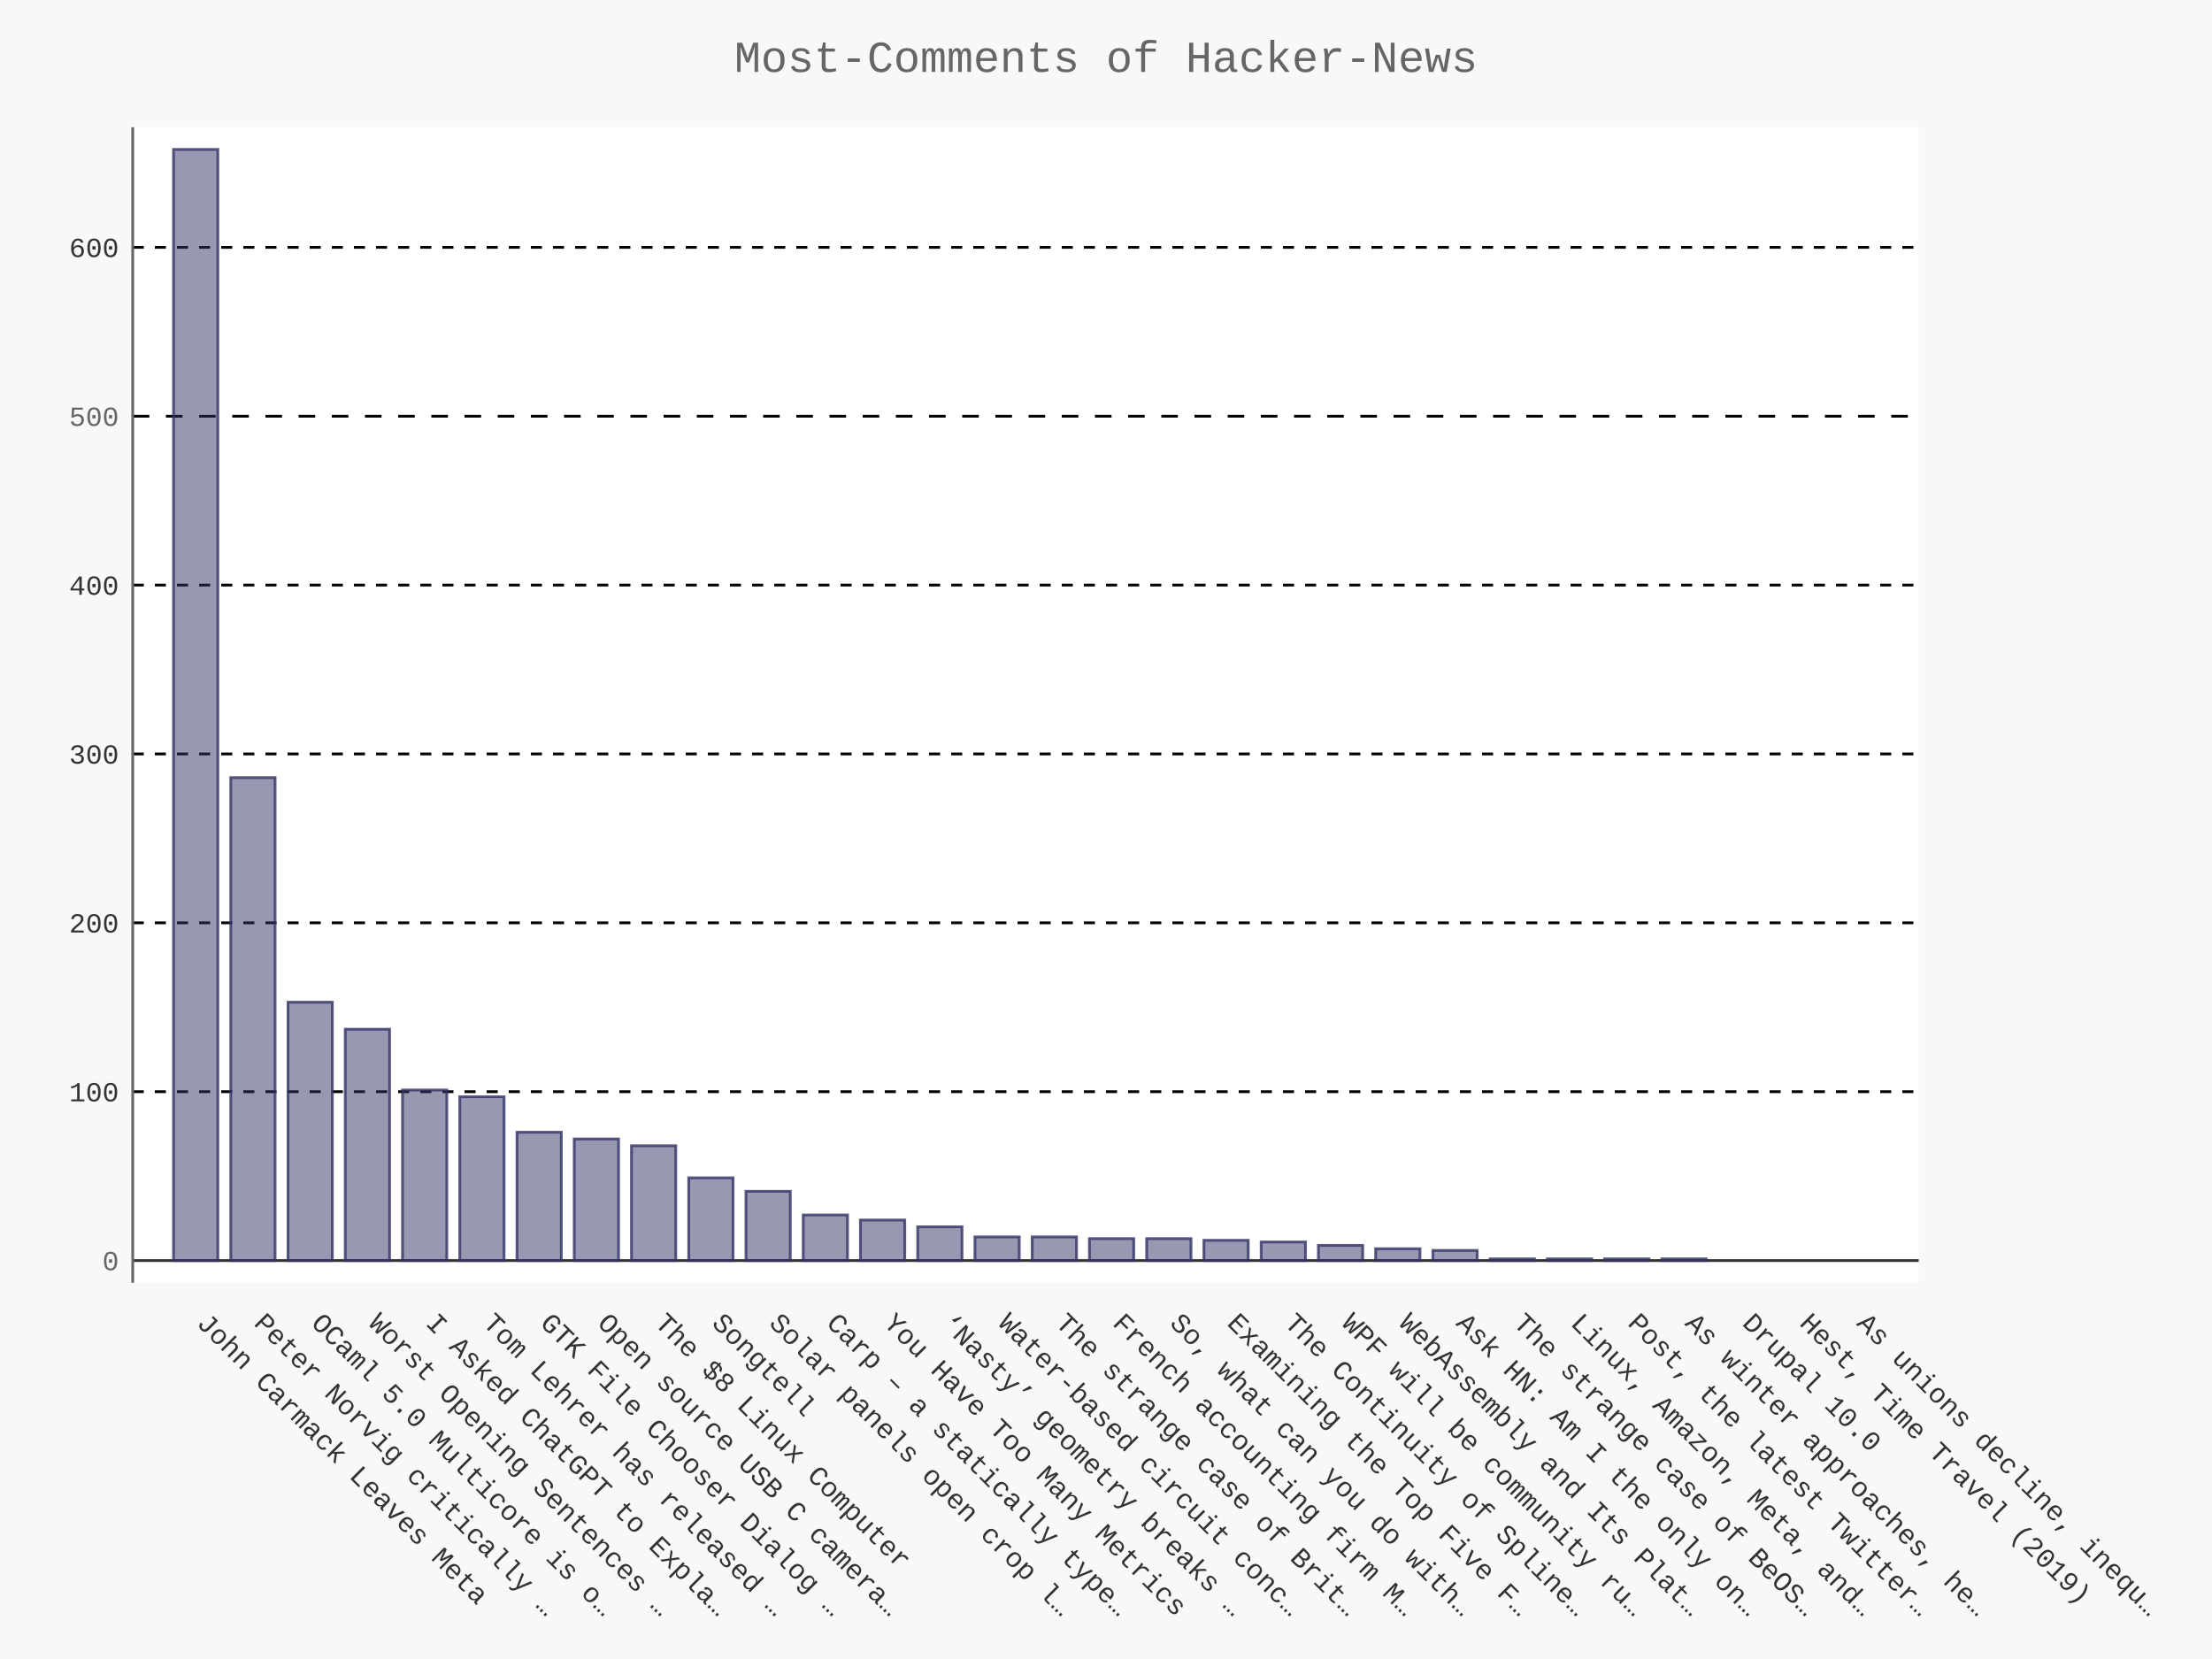
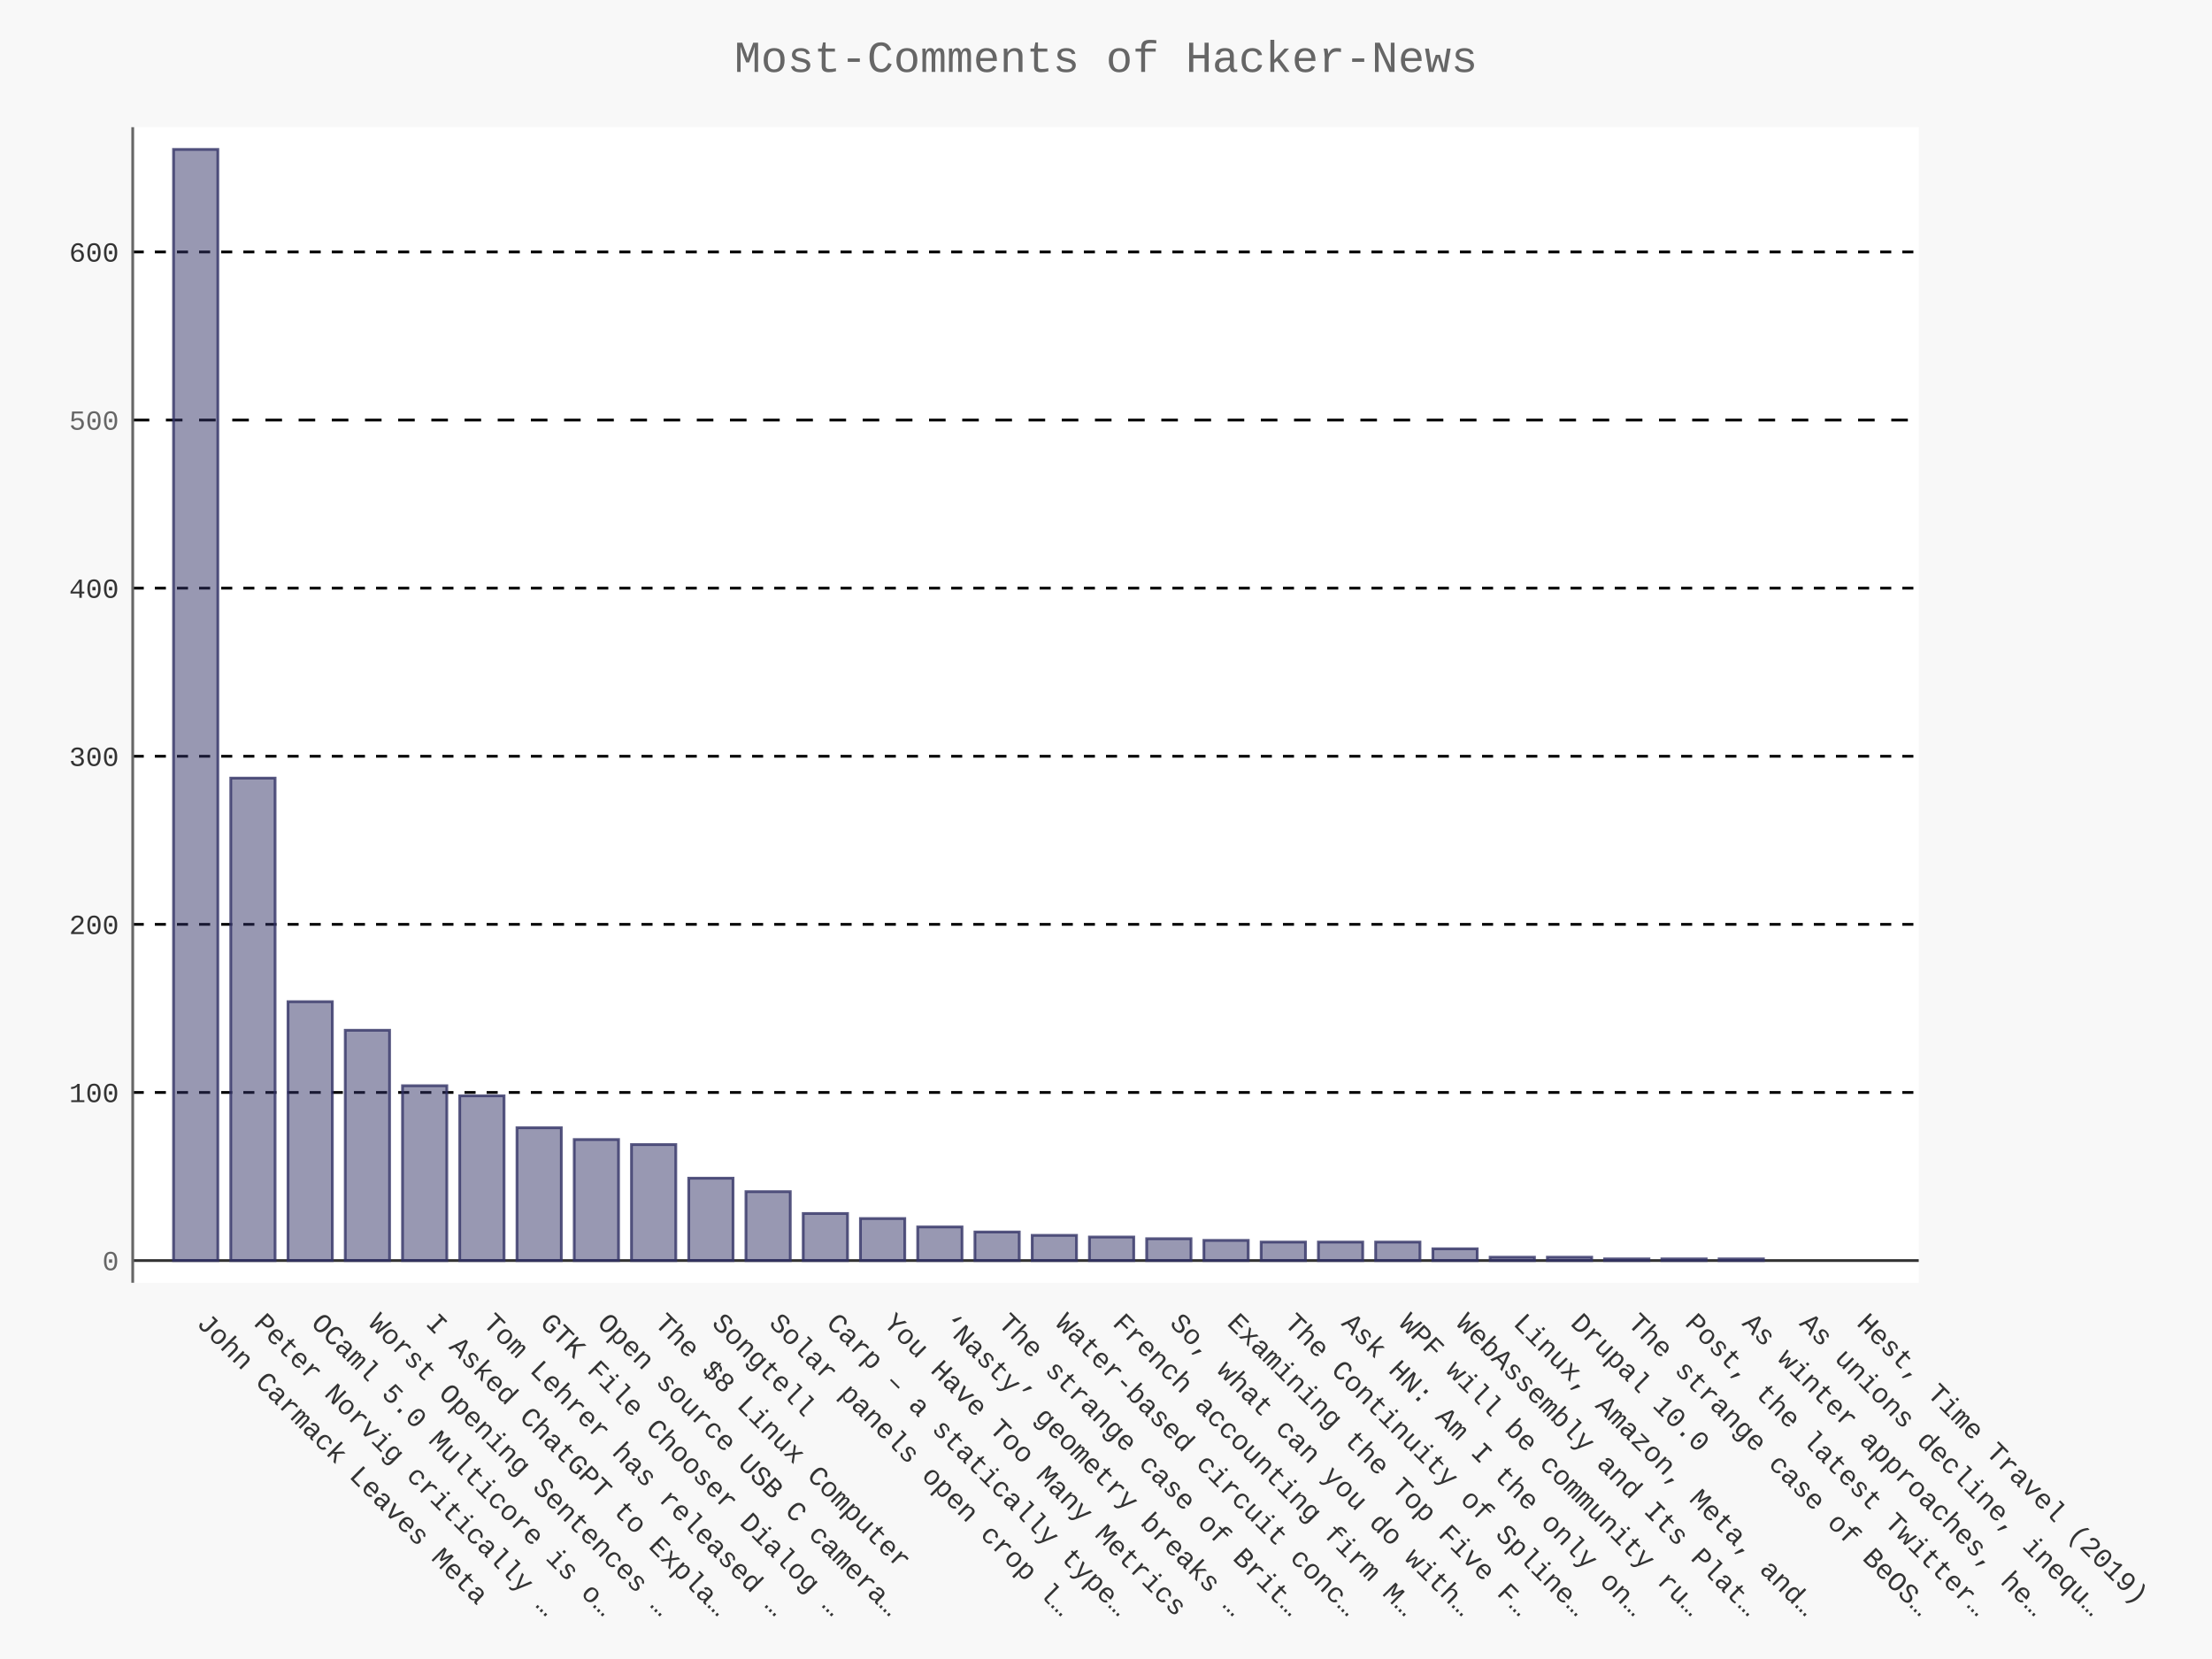
- <svg xmlns="http://www.w3.org/2000/svg" id="chart-66018c6c-d8f6-4c35-a38c-6c44bb5eac4c" class="pygal-chart" viewBox="0 0 800 600">
+ <svg xmlns="http://www.w3.org/2000/svg" xmlns:xlink="http://www.w3.org/1999/xlink" id="chart-4381fbca-d4a1-4987-b96b-ca50eb7b373d" class="pygal-chart" viewBox="0 0 800 600">
  <defs>
-     <style type="text/css">#chart-66018c6c-d8f6-4c35-a38c-6c44bb5eac4c{-webkit-user-select:none;-webkit-font-smoothing:antialiased;font-family:Consolas,"Liberation Mono",Menlo,Courier,monospace}#chart-66018c6c-d8f6-4c35-a38c-6c44bb5eac4c .title{font-family:Consolas,"Liberation Mono",Menlo,Courier,monospace;font-size:16px}#chart-66018c6c-d8f6-4c35-a38c-6c44bb5eac4c .legends .legend text{font-family:Consolas,"Liberation Mono",Menlo,Courier,monospace;font-size:14px}#chart-66018c6c-d8f6-4c35-a38c-6c44bb5eac4c .axis text{font-family:Consolas,"Liberation Mono",Menlo,Courier,monospace;font-size:10px}#chart-66018c6c-d8f6-4c35-a38c-6c44bb5eac4c .axis text.major{font-family:Consolas,"Liberation Mono",Menlo,Courier,monospace;font-size:10px}#chart-66018c6c-d8f6-4c35-a38c-6c44bb5eac4c .text-overlay text.value{font-family:Consolas,"Liberation Mono",Menlo,Courier,monospace;font-size:16px}#chart-66018c6c-d8f6-4c35-a38c-6c44bb5eac4c .text-overlay text.label{font-family:Consolas,"Liberation Mono",Menlo,Courier,monospace;font-size:10px}#chart-66018c6c-d8f6-4c35-a38c-6c44bb5eac4c .tooltip{font-family:Consolas,"Liberation Mono",Menlo,Courier,monospace;font-size:14px}#chart-66018c6c-d8f6-4c35-a38c-6c44bb5eac4c text.no_data{font-family:Consolas,"Liberation Mono",Menlo,Courier,monospace;font-size:64px}
- #chart-66018c6c-d8f6-4c35-a38c-6c44bb5eac4c{background-color:#f8f8f8}#chart-66018c6c-d8f6-4c35-a38c-6c44bb5eac4c path,#chart-66018c6c-d8f6-4c35-a38c-6c44bb5eac4c line,#chart-66018c6c-d8f6-4c35-a38c-6c44bb5eac4c rect,#chart-66018c6c-d8f6-4c35-a38c-6c44bb5eac4c circle{-webkit-transition:250ms ease-in;-moz-transition:250ms ease-in;transition:250ms ease-in}#chart-66018c6c-d8f6-4c35-a38c-6c44bb5eac4c .graph &gt; .background{fill:#f8f8f8}#chart-66018c6c-d8f6-4c35-a38c-6c44bb5eac4c .plot &gt; .background{fill:#ffffff}#chart-66018c6c-d8f6-4c35-a38c-6c44bb5eac4c .graph{fill:#333}#chart-66018c6c-d8f6-4c35-a38c-6c44bb5eac4c text.no_data{fill:#666}#chart-66018c6c-d8f6-4c35-a38c-6c44bb5eac4c .title{fill:#666}#chart-66018c6c-d8f6-4c35-a38c-6c44bb5eac4c .legends .legend text{fill:#333}#chart-66018c6c-d8f6-4c35-a38c-6c44bb5eac4c .legends .legend:hover text{fill:#666}#chart-66018c6c-d8f6-4c35-a38c-6c44bb5eac4c .axis .line{stroke:#666}#chart-66018c6c-d8f6-4c35-a38c-6c44bb5eac4c .axis .guide.line{stroke:rgba(0,0,0,0.5)}#chart-66018c6c-d8f6-4c35-a38c-6c44bb5eac4c .axis .major.line{stroke:#333}#chart-66018c6c-d8f6-4c35-a38c-6c44bb5eac4c .axis text.major{fill:#666}#chart-66018c6c-d8f6-4c35-a38c-6c44bb5eac4c .axis.y .guides:hover .guide.line,#chart-66018c6c-d8f6-4c35-a38c-6c44bb5eac4c .line-graph .axis.x .guides:hover .guide.line,#chart-66018c6c-d8f6-4c35-a38c-6c44bb5eac4c .stackedline-graph .axis.x .guides:hover .guide.line,#chart-66018c6c-d8f6-4c35-a38c-6c44bb5eac4c .xy-graph .axis.x .guides:hover .guide.line{stroke:#666}#chart-66018c6c-d8f6-4c35-a38c-6c44bb5eac4c .axis .guides:hover text{fill:#666}#chart-66018c6c-d8f6-4c35-a38c-6c44bb5eac4c .reactive{fill-opacity:.5;stroke-opacity:.8;stroke-width:1}#chart-66018c6c-d8f6-4c35-a38c-6c44bb5eac4c .ci{stroke:#333}#chart-66018c6c-d8f6-4c35-a38c-6c44bb5eac4c .reactive.active,#chart-66018c6c-d8f6-4c35-a38c-6c44bb5eac4c .active .reactive{fill-opacity:.9;stroke-opacity:.9;stroke-width:4}#chart-66018c6c-d8f6-4c35-a38c-6c44bb5eac4c .ci .reactive.active{stroke-width:1.5}#chart-66018c6c-d8f6-4c35-a38c-6c44bb5eac4c .series text{fill:#666}#chart-66018c6c-d8f6-4c35-a38c-6c44bb5eac4c .tooltip rect{fill:#ffffff;stroke:#666;-webkit-transition:opacity 250ms ease-in;-moz-transition:opacity 250ms ease-in;transition:opacity 250ms ease-in}#chart-66018c6c-d8f6-4c35-a38c-6c44bb5eac4c .tooltip .label{fill:#333}#chart-66018c6c-d8f6-4c35-a38c-6c44bb5eac4c .tooltip .label{fill:#333}#chart-66018c6c-d8f6-4c35-a38c-6c44bb5eac4c .tooltip .legend{font-size:.8em;fill:rgba(0,0,0,0.5)}#chart-66018c6c-d8f6-4c35-a38c-6c44bb5eac4c .tooltip .x_label{font-size:.6em;fill:#666}#chart-66018c6c-d8f6-4c35-a38c-6c44bb5eac4c .tooltip .xlink{font-size:.5em;text-decoration:underline}#chart-66018c6c-d8f6-4c35-a38c-6c44bb5eac4c .tooltip .value{font-size:1.5em}#chart-66018c6c-d8f6-4c35-a38c-6c44bb5eac4c .bound{font-size:.5em}#chart-66018c6c-d8f6-4c35-a38c-6c44bb5eac4c .max-value{font-size:.75em;fill:rgba(0,0,0,0.5)}#chart-66018c6c-d8f6-4c35-a38c-6c44bb5eac4c .map-element{fill:#ffffff;stroke:rgba(0,0,0,0.5) !important}#chart-66018c6c-d8f6-4c35-a38c-6c44bb5eac4c .map-element .reactive{fill-opacity:inherit;stroke-opacity:inherit}#chart-66018c6c-d8f6-4c35-a38c-6c44bb5eac4c .color-0,#chart-66018c6c-d8f6-4c35-a38c-6c44bb5eac4c .color-0 a:visited{stroke:#333366;fill:#333366}#chart-66018c6c-d8f6-4c35-a38c-6c44bb5eac4c .text-overlay .color-0 text{fill:black}
- #chart-66018c6c-d8f6-4c35-a38c-6c44bb5eac4c text.no_data{text-anchor:middle}#chart-66018c6c-d8f6-4c35-a38c-6c44bb5eac4c .guide.line{fill:none}#chart-66018c6c-d8f6-4c35-a38c-6c44bb5eac4c .centered{text-anchor:middle}#chart-66018c6c-d8f6-4c35-a38c-6c44bb5eac4c .title{text-anchor:middle}#chart-66018c6c-d8f6-4c35-a38c-6c44bb5eac4c .legends .legend text{fill-opacity:1}#chart-66018c6c-d8f6-4c35-a38c-6c44bb5eac4c .axis.x text{text-anchor:middle}#chart-66018c6c-d8f6-4c35-a38c-6c44bb5eac4c .axis.x:not(.web) text[transform]{text-anchor:start}#chart-66018c6c-d8f6-4c35-a38c-6c44bb5eac4c .axis.x:not(.web) text[transform].backwards{text-anchor:end}#chart-66018c6c-d8f6-4c35-a38c-6c44bb5eac4c .axis.y text{text-anchor:end}#chart-66018c6c-d8f6-4c35-a38c-6c44bb5eac4c .axis.y text[transform].backwards{text-anchor:start}#chart-66018c6c-d8f6-4c35-a38c-6c44bb5eac4c .axis.y2 text{text-anchor:start}#chart-66018c6c-d8f6-4c35-a38c-6c44bb5eac4c .axis.y2 text[transform].backwards{text-anchor:end}#chart-66018c6c-d8f6-4c35-a38c-6c44bb5eac4c .axis .guide.line{stroke-dasharray:4,4;stroke:black}#chart-66018c6c-d8f6-4c35-a38c-6c44bb5eac4c .axis .major.guide.line{stroke-dasharray:6,6;stroke:black}#chart-66018c6c-d8f6-4c35-a38c-6c44bb5eac4c .horizontal .axis.y .guide.line,#chart-66018c6c-d8f6-4c35-a38c-6c44bb5eac4c .horizontal .axis.y2 .guide.line,#chart-66018c6c-d8f6-4c35-a38c-6c44bb5eac4c .vertical .axis.x .guide.line{opacity:0}#chart-66018c6c-d8f6-4c35-a38c-6c44bb5eac4c .horizontal .axis.always_show .guide.line,#chart-66018c6c-d8f6-4c35-a38c-6c44bb5eac4c .vertical .axis.always_show .guide.line{opacity:1 !important}#chart-66018c6c-d8f6-4c35-a38c-6c44bb5eac4c .axis.y .guides:hover .guide.line,#chart-66018c6c-d8f6-4c35-a38c-6c44bb5eac4c .axis.y2 .guides:hover .guide.line,#chart-66018c6c-d8f6-4c35-a38c-6c44bb5eac4c .axis.x .guides:hover .guide.line{opacity:1}#chart-66018c6c-d8f6-4c35-a38c-6c44bb5eac4c .axis .guides:hover text{opacity:1}#chart-66018c6c-d8f6-4c35-a38c-6c44bb5eac4c .nofill{fill:none}#chart-66018c6c-d8f6-4c35-a38c-6c44bb5eac4c .subtle-fill{fill-opacity:.2}#chart-66018c6c-d8f6-4c35-a38c-6c44bb5eac4c .dot{stroke-width:1px;fill-opacity:1;stroke-opacity:1}#chart-66018c6c-d8f6-4c35-a38c-6c44bb5eac4c .dot.active{stroke-width:5px}#chart-66018c6c-d8f6-4c35-a38c-6c44bb5eac4c .dot.negative{fill:transparent}#chart-66018c6c-d8f6-4c35-a38c-6c44bb5eac4c text,#chart-66018c6c-d8f6-4c35-a38c-6c44bb5eac4c tspan{stroke:none !important}#chart-66018c6c-d8f6-4c35-a38c-6c44bb5eac4c .series text.active{opacity:1}#chart-66018c6c-d8f6-4c35-a38c-6c44bb5eac4c .tooltip rect{fill-opacity:.95;stroke-width:.5}#chart-66018c6c-d8f6-4c35-a38c-6c44bb5eac4c .tooltip text{fill-opacity:1}#chart-66018c6c-d8f6-4c35-a38c-6c44bb5eac4c .showable{visibility:hidden}#chart-66018c6c-d8f6-4c35-a38c-6c44bb5eac4c .showable.shown{visibility:visible}#chart-66018c6c-d8f6-4c35-a38c-6c44bb5eac4c .gauge-background{fill:rgba(229,229,229,1);stroke:none}#chart-66018c6c-d8f6-4c35-a38c-6c44bb5eac4c .bg-lines{stroke:#f8f8f8;stroke-width:2px}</style>
+     <style type="text/css">#chart-4381fbca-d4a1-4987-b96b-ca50eb7b373d{-webkit-user-select:none;-webkit-font-smoothing:antialiased;font-family:Consolas,"Liberation Mono",Menlo,Courier,monospace}#chart-4381fbca-d4a1-4987-b96b-ca50eb7b373d .title{font-family:Consolas,"Liberation Mono",Menlo,Courier,monospace;font-size:16px}#chart-4381fbca-d4a1-4987-b96b-ca50eb7b373d .legends .legend text{font-family:Consolas,"Liberation Mono",Menlo,Courier,monospace;font-size:14px}#chart-4381fbca-d4a1-4987-b96b-ca50eb7b373d .axis text{font-family:Consolas,"Liberation Mono",Menlo,Courier,monospace;font-size:10px}#chart-4381fbca-d4a1-4987-b96b-ca50eb7b373d .axis text.major{font-family:Consolas,"Liberation Mono",Menlo,Courier,monospace;font-size:10px}#chart-4381fbca-d4a1-4987-b96b-ca50eb7b373d .text-overlay text.value{font-family:Consolas,"Liberation Mono",Menlo,Courier,monospace;font-size:16px}#chart-4381fbca-d4a1-4987-b96b-ca50eb7b373d .text-overlay text.label{font-family:Consolas,"Liberation Mono",Menlo,Courier,monospace;font-size:10px}#chart-4381fbca-d4a1-4987-b96b-ca50eb7b373d .tooltip{font-family:Consolas,"Liberation Mono",Menlo,Courier,monospace;font-size:14px}#chart-4381fbca-d4a1-4987-b96b-ca50eb7b373d text.no_data{font-family:Consolas,"Liberation Mono",Menlo,Courier,monospace;font-size:64px}
+ #chart-4381fbca-d4a1-4987-b96b-ca50eb7b373d{background-color:#f8f8f8}#chart-4381fbca-d4a1-4987-b96b-ca50eb7b373d path,#chart-4381fbca-d4a1-4987-b96b-ca50eb7b373d line,#chart-4381fbca-d4a1-4987-b96b-ca50eb7b373d rect,#chart-4381fbca-d4a1-4987-b96b-ca50eb7b373d circle{-webkit-transition:250ms ease-in;-moz-transition:250ms ease-in;transition:250ms ease-in}#chart-4381fbca-d4a1-4987-b96b-ca50eb7b373d .graph &gt; .background{fill:#f8f8f8}#chart-4381fbca-d4a1-4987-b96b-ca50eb7b373d .plot &gt; .background{fill:#ffffff}#chart-4381fbca-d4a1-4987-b96b-ca50eb7b373d .graph{fill:#333}#chart-4381fbca-d4a1-4987-b96b-ca50eb7b373d text.no_data{fill:#666}#chart-4381fbca-d4a1-4987-b96b-ca50eb7b373d .title{fill:#666}#chart-4381fbca-d4a1-4987-b96b-ca50eb7b373d .legends .legend text{fill:#333}#chart-4381fbca-d4a1-4987-b96b-ca50eb7b373d .legends .legend:hover text{fill:#666}#chart-4381fbca-d4a1-4987-b96b-ca50eb7b373d .axis .line{stroke:#666}#chart-4381fbca-d4a1-4987-b96b-ca50eb7b373d .axis .guide.line{stroke:rgba(0,0,0,0.5)}#chart-4381fbca-d4a1-4987-b96b-ca50eb7b373d .axis .major.line{stroke:#333}#chart-4381fbca-d4a1-4987-b96b-ca50eb7b373d .axis text.major{fill:#666}#chart-4381fbca-d4a1-4987-b96b-ca50eb7b373d .axis.y .guides:hover .guide.line,#chart-4381fbca-d4a1-4987-b96b-ca50eb7b373d .line-graph .axis.x .guides:hover .guide.line,#chart-4381fbca-d4a1-4987-b96b-ca50eb7b373d .stackedline-graph .axis.x .guides:hover .guide.line,#chart-4381fbca-d4a1-4987-b96b-ca50eb7b373d .xy-graph .axis.x .guides:hover .guide.line{stroke:#666}#chart-4381fbca-d4a1-4987-b96b-ca50eb7b373d .axis .guides:hover text{fill:#666}#chart-4381fbca-d4a1-4987-b96b-ca50eb7b373d .reactive{fill-opacity:.5;stroke-opacity:.8;stroke-width:1}#chart-4381fbca-d4a1-4987-b96b-ca50eb7b373d .ci{stroke:#333}#chart-4381fbca-d4a1-4987-b96b-ca50eb7b373d .reactive.active,#chart-4381fbca-d4a1-4987-b96b-ca50eb7b373d .active .reactive{fill-opacity:.9;stroke-opacity:.9;stroke-width:4}#chart-4381fbca-d4a1-4987-b96b-ca50eb7b373d .ci .reactive.active{stroke-width:1.5}#chart-4381fbca-d4a1-4987-b96b-ca50eb7b373d .series text{fill:#666}#chart-4381fbca-d4a1-4987-b96b-ca50eb7b373d .tooltip rect{fill:#ffffff;stroke:#666;-webkit-transition:opacity 250ms ease-in;-moz-transition:opacity 250ms ease-in;transition:opacity 250ms ease-in}#chart-4381fbca-d4a1-4987-b96b-ca50eb7b373d .tooltip .label{fill:#333}#chart-4381fbca-d4a1-4987-b96b-ca50eb7b373d .tooltip .label{fill:#333}#chart-4381fbca-d4a1-4987-b96b-ca50eb7b373d .tooltip .legend{font-size:.8em;fill:rgba(0,0,0,0.5)}#chart-4381fbca-d4a1-4987-b96b-ca50eb7b373d .tooltip .x_label{font-size:.6em;fill:#666}#chart-4381fbca-d4a1-4987-b96b-ca50eb7b373d .tooltip .xlink{font-size:.5em;text-decoration:underline}#chart-4381fbca-d4a1-4987-b96b-ca50eb7b373d .tooltip .value{font-size:1.5em}#chart-4381fbca-d4a1-4987-b96b-ca50eb7b373d .bound{font-size:.5em}#chart-4381fbca-d4a1-4987-b96b-ca50eb7b373d .max-value{font-size:.75em;fill:rgba(0,0,0,0.5)}#chart-4381fbca-d4a1-4987-b96b-ca50eb7b373d .map-element{fill:#ffffff;stroke:rgba(0,0,0,0.5) !important}#chart-4381fbca-d4a1-4987-b96b-ca50eb7b373d .map-element .reactive{fill-opacity:inherit;stroke-opacity:inherit}#chart-4381fbca-d4a1-4987-b96b-ca50eb7b373d .color-0,#chart-4381fbca-d4a1-4987-b96b-ca50eb7b373d .color-0 a:visited{stroke:#333366;fill:#333366}#chart-4381fbca-d4a1-4987-b96b-ca50eb7b373d .text-overlay .color-0 text{fill:black}
+ #chart-4381fbca-d4a1-4987-b96b-ca50eb7b373d text.no_data{text-anchor:middle}#chart-4381fbca-d4a1-4987-b96b-ca50eb7b373d .guide.line{fill:none}#chart-4381fbca-d4a1-4987-b96b-ca50eb7b373d .centered{text-anchor:middle}#chart-4381fbca-d4a1-4987-b96b-ca50eb7b373d .title{text-anchor:middle}#chart-4381fbca-d4a1-4987-b96b-ca50eb7b373d .legends .legend text{fill-opacity:1}#chart-4381fbca-d4a1-4987-b96b-ca50eb7b373d .axis.x text{text-anchor:middle}#chart-4381fbca-d4a1-4987-b96b-ca50eb7b373d .axis.x:not(.web) text[transform]{text-anchor:start}#chart-4381fbca-d4a1-4987-b96b-ca50eb7b373d .axis.x:not(.web) text[transform].backwards{text-anchor:end}#chart-4381fbca-d4a1-4987-b96b-ca50eb7b373d .axis.y text{text-anchor:end}#chart-4381fbca-d4a1-4987-b96b-ca50eb7b373d .axis.y text[transform].backwards{text-anchor:start}#chart-4381fbca-d4a1-4987-b96b-ca50eb7b373d .axis.y2 text{text-anchor:start}#chart-4381fbca-d4a1-4987-b96b-ca50eb7b373d .axis.y2 text[transform].backwards{text-anchor:end}#chart-4381fbca-d4a1-4987-b96b-ca50eb7b373d .axis .guide.line{stroke-dasharray:4,4;stroke:black}#chart-4381fbca-d4a1-4987-b96b-ca50eb7b373d .axis .major.guide.line{stroke-dasharray:6,6;stroke:black}#chart-4381fbca-d4a1-4987-b96b-ca50eb7b373d .horizontal .axis.y .guide.line,#chart-4381fbca-d4a1-4987-b96b-ca50eb7b373d .horizontal .axis.y2 .guide.line,#chart-4381fbca-d4a1-4987-b96b-ca50eb7b373d .vertical .axis.x .guide.line{opacity:0}#chart-4381fbca-d4a1-4987-b96b-ca50eb7b373d .horizontal .axis.always_show .guide.line,#chart-4381fbca-d4a1-4987-b96b-ca50eb7b373d .vertical .axis.always_show .guide.line{opacity:1 !important}#chart-4381fbca-d4a1-4987-b96b-ca50eb7b373d .axis.y .guides:hover .guide.line,#chart-4381fbca-d4a1-4987-b96b-ca50eb7b373d .axis.y2 .guides:hover .guide.line,#chart-4381fbca-d4a1-4987-b96b-ca50eb7b373d .axis.x .guides:hover .guide.line{opacity:1}#chart-4381fbca-d4a1-4987-b96b-ca50eb7b373d .axis .guides:hover text{opacity:1}#chart-4381fbca-d4a1-4987-b96b-ca50eb7b373d .nofill{fill:none}#chart-4381fbca-d4a1-4987-b96b-ca50eb7b373d .subtle-fill{fill-opacity:.2}#chart-4381fbca-d4a1-4987-b96b-ca50eb7b373d .dot{stroke-width:1px;fill-opacity:1;stroke-opacity:1}#chart-4381fbca-d4a1-4987-b96b-ca50eb7b373d .dot.active{stroke-width:5px}#chart-4381fbca-d4a1-4987-b96b-ca50eb7b373d .dot.negative{fill:transparent}#chart-4381fbca-d4a1-4987-b96b-ca50eb7b373d text,#chart-4381fbca-d4a1-4987-b96b-ca50eb7b373d tspan{stroke:none !important}#chart-4381fbca-d4a1-4987-b96b-ca50eb7b373d .series text.active{opacity:1}#chart-4381fbca-d4a1-4987-b96b-ca50eb7b373d .tooltip rect{fill-opacity:.95;stroke-width:.5}#chart-4381fbca-d4a1-4987-b96b-ca50eb7b373d .tooltip text{fill-opacity:1}#chart-4381fbca-d4a1-4987-b96b-ca50eb7b373d .showable{visibility:hidden}#chart-4381fbca-d4a1-4987-b96b-ca50eb7b373d .showable.shown{visibility:visible}#chart-4381fbca-d4a1-4987-b96b-ca50eb7b373d .gauge-background{fill:rgba(229,229,229,1);stroke:none}#chart-4381fbca-d4a1-4987-b96b-ca50eb7b373d .bg-lines{stroke:#f8f8f8;stroke-width:2px}</style>
  </defs>
  <g class="graph bar-graph vertical">
    <rect x="0" y="0" width="800" height="600" class="background" />
    <g transform="translate(48, 46)" class="plot">
      <rect x="0" y="0" width="645.934" height="417.934" class="background" />
      <g class="axis y always_show">
        <g class="guides">
          <path d="M0 409.897 h645.934" class="axis major line" />
          <text x="-5" y="413.397" class="major">0</text>
        </g>
        <g class="guides">
-           <path d="M0 348.824 h645.934" class="guide line" />
-           <text x="-5" y="352.324" class="">100</text>
-         </g>
-         <g class="guides">
-           <path d="M0 287.751 h645.934" class="guide line" />
-           <text x="-5" y="291.251" class="">200</text>
-         </g>
-         <g class="guides">
-           <path d="M0 226.678 h645.934" class="guide line" />
-           <text x="-5" y="230.178" class="">300</text>
-         </g>
-         <g class="guides">
-           <path d="M0 165.605 h645.934" class="guide line" />
-           <text x="-5" y="169.105" class="">400</text>
-         </g>
-         <g class="guides">
-           <path d="M0 104.532 h645.934" class="major guide line" />
-           <text x="-5" y="108.032" class="major">500</text>
-         </g>
-         <g class="guides">
-           <path d="M0 43.459 h645.934" class="guide line" />
-           <text x="-5" y="46.959" class="">600</text>
+           <path d="M0 349.101 h645.934" class="guide line" />
+           <text x="-5" y="352.601" class="">100</text>
+         </g>
+         <g class="guides">
+           <path d="M0 288.305 h645.934" class="guide line" />
+           <text x="-5" y="291.805" class="">200</text>
+         </g>
+         <g class="guides">
+           <path d="M0 227.51 h645.934" class="guide line" />
+           <text x="-5" y="231.01" class="">300</text>
+         </g>
+         <g class="guides">
+           <path d="M0 166.714 h645.934" class="guide line" />
+           <text x="-5" y="170.214" class="">400</text>
+         </g>
+         <g class="guides">
+           <path d="M0 105.918 h645.934" class="major guide line" />
+           <text x="-5" y="109.418" class="major">500</text>
+         </g>
+         <g class="guides">
+           <path d="M0 45.123 h645.934" class="guide line" />
+           <text x="-5" y="48.623" class="">600</text>
        </g>
      </g>
      <g class="axis x">
        <path d="M0 0 v417.934" class="line" />
        <g class="guides">
          <path d="M22.773 0 v417.934" class="guide line" />
          <text x="22.773" y="432.934" class="" transform="rotate(45 22.77331 432.934)">John Carmack Leaves Meta</text>
        </g>
        <g class="guides">
          <path d="M43.476 0 v417.934" class="guide line" />
          <text x="43.476" y="432.934" class="" transform="rotate(45 43.47633 432.934)">Peter Norvig critically …</text>
        </g>
        <g class="guides">
          <path d="M64.179 0 v417.934" class="guide line" />
          <text x="64.179" y="432.934" class="" transform="rotate(45 64.17934 432.934)">OCaml 5.0 Multicore is o…</text>
        </g>
        <g class="guides">
          <path d="M84.882 0 v417.934" class="guide line" />
          <text x="84.882" y="432.934" class="" transform="rotate(45 84.88235 432.934)">Worst Opening Sentences …</text>
        </g>
        <g class="guides">
          <path d="M105.585 0 v417.934" class="guide line" />
          <text x="105.585" y="432.934" class="" transform="rotate(45 105.5854 432.934)">I Asked ChatGPT to Expla…</text>
        </g>
        <g class="guides">
          <path d="M126.288 0 v417.934" class="guide line" />
          <text x="126.288" y="432.934" class="" transform="rotate(45 126.2884 432.934)">Tom Lehrer has released …</text>
        </g>
        <g class="guides">
          <path d="M146.991 0 v417.934" class="guide line" />
          <text x="146.991" y="432.934" class="" transform="rotate(45 146.9914 432.934)">GTK File Chooser Dialog …</text>
        </g>
        <g class="guides">
          <path d="M167.694 0 v417.934" class="guide line" />
          <text x="167.694" y="432.934" class="" transform="rotate(45 167.6944 432.934)">Open source USB C camera…</text>
        </g>
        <g class="guides">
          <path d="M188.397 0 v417.934" class="guide line" />
          <text x="188.397" y="432.934" class="" transform="rotate(45 188.3974 432.934)">The $8 Linux Computer</text>
        </g>
        <g class="guides">
          <path d="M209.1 0 v417.934" class="guide line" />
          <text x="209.1" y="432.934" class="" transform="rotate(45 209.1004 432.934)">Songtell</text>
        </g>
        <g class="guides">
          <path d="M229.803 0 v417.934" class="guide line" />
          <text x="229.803" y="432.934" class="" transform="rotate(45 229.8034 432.934)">Solar panels open crop l…</text>
        </g>
        <g class="guides">
          <path d="M250.506 0 v417.934" class="guide line" />
          <text x="250.506" y="432.934" class="" transform="rotate(45 250.5064 432.934)">Carp – a statically type…</text>
        </g>
        <g class="guides">
          <path d="M271.209 0 v417.934" class="guide line" />
          <text x="271.209" y="432.934" class="" transform="rotate(45 271.2095 432.934)">You Have Too Many Metrics</text>
        </g>
        <g class="guides">
          <path d="M291.912 0 v417.934" class="guide line" />
          <text x="291.912" y="432.934" class="" transform="rotate(45 291.9125 432.934)">‘Nasty’ geometry breaks …</text>
        </g>
        <g class="guides">
          <path d="M312.615 0 v417.934" class="guide line" />
-           <text x="312.615" y="432.934" class="" transform="rotate(45 312.6155 432.934)">Water-based circuit conc…</text>
+           <text x="312.615" y="432.934" class="" transform="rotate(45 312.6155 432.934)">The strange case of Brit…</text>
        </g>
        <g class="guides">
          <path d="M333.318 0 v417.934" class="guide line" />
-           <text x="333.318" y="432.934" class="" transform="rotate(45 333.3185 432.934)">The strange case of Brit…</text>
+           <text x="333.318" y="432.934" class="" transform="rotate(45 333.3185 432.934)">Water-based circuit conc…</text>
        </g>
        <g class="guides">
          <path d="M354.022 0 v417.934" class="guide line" />
          <text x="354.022" y="432.934" class="" transform="rotate(45 354.0215 432.934)">French accounting firm M…</text>
        </g>
        <g class="guides">
          <path d="M374.725 0 v417.934" class="guide line" />
          <text x="374.725" y="432.934" class="" transform="rotate(45 374.7245 432.934)">So, what can you do with…</text>
        </g>
        <g class="guides">
          <path d="M395.428 0 v417.934" class="guide line" />
          <text x="395.428" y="432.934" class="" transform="rotate(45 395.4275 432.934)">Examining the Top Five F…</text>
        </g>
        <g class="guides">
          <path d="M416.131 0 v417.934" class="guide line" />
          <text x="416.131" y="432.934" class="" transform="rotate(45 416.1305 432.934)">The Continuity of Spline…</text>
        </g>
        <g class="guides">
          <path d="M436.834 0 v417.934" class="guide line" />
-           <text x="436.834" y="432.934" class="" transform="rotate(45 436.8336 432.934)">WPF will be community ru…</text>
+           <text x="436.834" y="432.934" class="" transform="rotate(45 436.8336 432.934)">Ask HN: Am I the only on…</text>
        </g>
        <g class="guides">
          <path d="M457.537 0 v417.934" class="guide line" />
-           <text x="457.537" y="432.934" class="" transform="rotate(45 457.5366 432.934)">WebAssembly and Its Plat…</text>
+           <text x="457.537" y="432.934" class="" transform="rotate(45 457.5366 432.934)">WPF will be community ru…</text>
        </g>
        <g class="guides">
          <path d="M478.24 0 v417.934" class="guide line" />
-           <text x="478.24" y="432.934" class="" transform="rotate(45 478.2396 432.934)">Ask HN: Am I the only on…</text>
+           <text x="478.24" y="432.934" class="" transform="rotate(45 478.2396 432.934)">WebAssembly and Its Plat…</text>
        </g>
        <g class="guides">
          <path d="M498.943 0 v417.934" class="guide line" />
-           <text x="498.943" y="432.934" class="" transform="rotate(45 498.9426 432.934)">The strange case of BeOS…</text>
+           <text x="498.943" y="432.934" class="" transform="rotate(45 498.9426 432.934)">Linux, Amazon, Meta, and…</text>
        </g>
        <g class="guides">
          <path d="M519.646 0 v417.934" class="guide line" />
-           <text x="519.646" y="432.934" class="" transform="rotate(45 519.6456 432.934)">Linux, Amazon, Meta, and…</text>
+           <text x="519.646" y="432.934" class="" transform="rotate(45 519.6456 432.934)">Drupal 10.0</text>
        </g>
        <g class="guides">
          <path d="M540.349 0 v417.934" class="guide line" />
-           <text x="540.349" y="432.934" class="" transform="rotate(45 540.3486 432.934)">Post, the latest Twitter…</text>
+           <text x="540.349" y="432.934" class="" transform="rotate(45 540.3486 432.934)">The strange case of BeOS…</text>
        </g>
        <g class="guides">
          <path d="M561.052 0 v417.934" class="guide line" />
-           <text x="561.052" y="432.934" class="" transform="rotate(45 561.0516 432.934)">As winter approaches, he…</text>
+           <text x="561.052" y="432.934" class="" transform="rotate(45 561.0516 432.934)">Post, the latest Twitter…</text>
        </g>
        <g class="guides">
          <path d="M581.755 0 v417.934" class="guide line" />
-           <text x="581.755" y="432.934" class="" transform="rotate(45 581.7546 432.934)">Drupal 10.0</text>
+           <text x="581.755" y="432.934" class="" transform="rotate(45 581.7546 432.934)">As winter approaches, he…</text>
        </g>
        <g class="guides">
          <path d="M602.458 0 v417.934" class="guide line" />
-           <text x="602.458" y="432.934" class="" transform="rotate(45 602.4577 432.934)">Hest, Time Travel (2019)</text>
+           <text x="602.458" y="432.934" class="" transform="rotate(45 602.4577 432.934)">As unions decline, inequ…</text>
        </g>
        <g class="guides">
          <path d="M623.161 0 v417.934" class="guide line" />
-           <text x="623.161" y="432.934" class="" transform="rotate(45 623.1607 432.934)">As unions decline, inequ…</text>
+           <text x="623.161" y="432.934" class="" transform="rotate(45 623.1607 432.934)">Hest, Time Travel (2019)</text>
        </g>
      </g>
      <g class="series serie-0 color-0">
        <g class="bars">
          <g class="bar">
-             <rect x="14.757" y="8.037" rx="0" ry="0" width="16.032" height="401.86" class="rect reactive tooltip-trigger" />
-           </g>
-           <g class="bar">
-             <rect x="35.46" y="235.228" rx="0" ry="0" width="16.032" height="174.668" class="rect reactive tooltip-trigger" />
-           </g>
-           <g class="bar">
-             <rect x="56.163" y="316.455" rx="0" ry="0" width="16.032" height="93.442" class="rect reactive tooltip-trigger" />
-           </g>
-           <g class="bar">
-             <rect x="76.866" y="326.227" rx="0" ry="0" width="16.032" height="83.67" class="rect reactive tooltip-trigger" />
-           </g>
-           <g class="bar">
-             <rect x="97.569" y="348.213" rx="0" ry="0" width="16.032" height="61.684" class="rect reactive tooltip-trigger" />
-           </g>
-           <g class="bar">
-             <rect x="118.272" y="350.656" rx="0" ry="0" width="16.032" height="59.241" class="rect reactive tooltip-trigger" />
-           </g>
-           <g class="bar">
-             <rect x="138.975" y="363.481" rx="0" ry="0" width="16.032" height="46.415" class="rect reactive tooltip-trigger" />
-           </g>
-           <g class="bar">
-             <rect x="159.678" y="365.924" rx="0" ry="0" width="16.032" height="43.972" class="rect reactive tooltip-trigger" />
-           </g>
-           <g class="bar">
-             <rect x="180.381" y="368.367" rx="0" ry="0" width="16.032" height="41.53" class="rect reactive tooltip-trigger" />
-           </g>
-           <g class="bar">
-             <rect x="201.084" y="379.971" rx="0" ry="0" width="16.032" height="29.926" class="rect reactive tooltip-trigger" />
-           </g>
-           <g class="bar">
-             <rect x="221.787" y="384.857" rx="0" ry="0" width="16.032" height="25.04" class="rect reactive tooltip-trigger" />
-           </g>
-           <g class="bar">
-             <rect x="242.49" y="393.407" rx="0" ry="0" width="16.032" height="16.49" class="rect reactive tooltip-trigger" />
-           </g>
-           <g class="bar">
-             <rect x="263.193" y="395.239" rx="0" ry="0" width="16.032" height="14.657" class="rect reactive tooltip-trigger" />
-           </g>
-           <g class="bar">
-             <rect x="283.896" y="397.682" rx="0" ry="0" width="16.032" height="12.215" class="rect reactive tooltip-trigger" />
-           </g>
-           <g class="bar">
-             <rect x="304.599" y="401.347" rx="0" ry="0" width="16.032" height="8.55" class="rect reactive tooltip-trigger" />
-           </g>
-           <g class="bar">
-             <rect x="325.302" y="401.347" rx="0" ry="0" width="16.032" height="8.55" class="rect reactive tooltip-trigger" />
-           </g>
-           <g class="bar">
-             <rect x="346.005" y="401.957" rx="0" ry="0" width="16.032" height="7.939" class="rect reactive tooltip-trigger" />
-           </g>
-           <g class="bar">
-             <rect x="366.708" y="401.957" rx="0" ry="0" width="16.032" height="7.939" class="rect reactive tooltip-trigger" />
-           </g>
-           <g class="bar">
-             <rect x="387.411" y="402.568" rx="0" ry="0" width="16.032" height="7.329" class="rect reactive tooltip-trigger" />
-           </g>
-           <g class="bar">
-             <rect x="408.114" y="403.179" rx="0" ry="0" width="16.032" height="6.718" class="rect reactive tooltip-trigger" />
-           </g>
-           <g class="bar">
-             <rect x="428.817" y="404.4" rx="0" ry="0" width="16.032" height="5.497" class="rect reactive tooltip-trigger" />
-           </g>
-           <g class="bar">
-             <rect x="449.52" y="405.622" rx="0" ry="0" width="16.032" height="4.275" class="rect reactive tooltip-trigger" />
-           </g>
-           <g class="bar">
-             <rect x="470.223" y="406.232" rx="0" ry="0" width="16.032" height="3.664" class="rect reactive tooltip-trigger" />
-           </g>
-           <g class="bar">
-             <rect x="490.926" y="409.286" rx="0" ry="0" width="16.032" height="0.611" class="rect reactive tooltip-trigger" />
-           </g>
-           <g class="bar">
-             <rect x="511.629" y="409.286" rx="0" ry="0" width="16.032" height="0.611" class="rect reactive tooltip-trigger" />
-           </g>
-           <g class="bar">
-             <rect x="532.332" y="409.286" rx="0" ry="0" width="16.032" height="0.611" class="rect reactive tooltip-trigger" />
-           </g>
-           <g class="bar">
-             <rect x="553.035" y="409.286" rx="0" ry="0" width="16.032" height="0.611" class="rect reactive tooltip-trigger" />
-           </g>
-           <g class="bar">
-             <rect x="573.738" y="409.897" rx="0" ry="0" width="16.032" height="0.0" class="rect reactive tooltip-trigger" />
-           </g>
-           <g class="bar">
-             <rect x="594.441" y="409.897" rx="0" ry="0" width="16.032" height="0.0" class="rect reactive tooltip-trigger" />
-           </g>
-           <g class="bar">
-             <rect x="615.144" y="409.897" rx="0" ry="0" width="16.032" height="0.0" class="rect reactive tooltip-trigger" />
+             <a target="_blank" xlink:href="https://news.ycombinator.com/item?id=34022484">
+               <rect x="14.757" y="8.037" rx="0" ry="0" width="16.032" height="401.86" class="rect reactive tooltip-trigger" />
+             </a>
+           </g>
+           <g class="bar">
+             <a target="_blank" xlink:href="https://news.ycombinator.com/item?id=34020025">
+               <rect x="35.46" y="235.413" rx="0" ry="0" width="16.032" height="174.484" class="rect reactive tooltip-trigger" />
+             </a>
+           </g>
+           <g class="bar">
+             <a target="_blank" xlink:href="https://news.ycombinator.com/item?id=34013767">
+               <rect x="56.163" y="316.271" rx="0" ry="0" width="16.032" height="93.625" class="rect reactive tooltip-trigger" />
+             </a>
+           </g>
+           <g class="bar">
+             <a target="_blank" xlink:href="https://news.ycombinator.com/item?id=34011972">
+               <rect x="76.866" y="326.607" rx="0" ry="0" width="16.032" height="83.29" class="rect reactive tooltip-trigger" />
+             </a>
+           </g>
+           <g class="bar">
+             <a target="_blank" xlink:href="https://news.ycombinator.com/item?id=34027318">
+               <rect x="97.569" y="346.669" rx="0" ry="0" width="16.032" height="63.228" class="rect reactive tooltip-trigger" />
+             </a>
+           </g>
+           <g class="bar">
+             <a target="_blank" xlink:href="https://news.ycombinator.com/item?id=34024968">
+               <rect x="118.272" y="350.317" rx="0" ry="0" width="16.032" height="59.58" class="rect reactive tooltip-trigger" />
+             </a>
+           </g>
+           <g class="bar">
+             <a target="_blank" xlink:href="https://news.ycombinator.com/item?id=34026965">
+               <rect x="138.975" y="361.868" rx="0" ry="0" width="16.032" height="48.029" class="rect reactive tooltip-trigger" />
+             </a>
+           </g>
+           <g class="bar">
+             <a target="_blank" xlink:href="https://news.ycombinator.com/item?id=34022797">
+               <rect x="159.678" y="366.124" rx="0" ry="0" width="16.032" height="43.773" class="rect reactive tooltip-trigger" />
+             </a>
+           </g>
+           <g class="bar">
+             <a target="_blank" xlink:href="https://news.ycombinator.com/item?id=34024914">
+               <rect x="180.381" y="367.948" rx="0" ry="0" width="16.032" height="41.949" class="rect reactive tooltip-trigger" />
+             </a>
+           </g>
+           <g class="bar">
+             <a target="_blank" xlink:href="https://news.ycombinator.com/item?id=34025377">
+               <rect x="201.084" y="380.107" rx="0" ry="0" width="16.032" height="29.79" class="rect reactive tooltip-trigger" />
+             </a>
+           </g>
+           <g class="bar">
+             <a target="_blank" xlink:href="https://news.ycombinator.com/item?id=34017538">
+               <rect x="221.787" y="384.971" rx="0" ry="0" width="16.032" height="24.926" class="rect reactive tooltip-trigger" />
+             </a>
+           </g>
+           <g class="bar">
+             <a target="_blank" xlink:href="https://news.ycombinator.com/item?id=34026414">
+               <rect x="242.49" y="392.874" rx="0" ry="0" width="16.032" height="17.023" class="rect reactive tooltip-trigger" />
+             </a>
+           </g>
+           <g class="bar">
+             <a target="_blank" xlink:href="https://news.ycombinator.com/item?id=34012793">
+               <rect x="263.193" y="394.698" rx="0" ry="0" width="16.032" height="15.199" class="rect reactive tooltip-trigger" />
+             </a>
+           </g>
+           <g class="bar">
+             <a target="_blank" xlink:href="https://news.ycombinator.com/item?id=34013096">
+               <rect x="283.896" y="397.738" rx="0" ry="0" width="16.032" height="12.159" class="rect reactive tooltip-trigger" />
+             </a>
+           </g>
+           <g class="bar">
+             <a target="_blank" xlink:href="https://news.ycombinator.com/item?id=34027930">
+               <rect x="304.599" y="399.562" rx="0" ry="0" width="16.032" height="10.335" class="rect reactive tooltip-trigger" />
+             </a>
+           </g>
+           <g class="bar">
+             <a target="_blank" xlink:href="https://news.ycombinator.com/item?id=34013100">
+               <rect x="325.302" y="400.777" rx="0" ry="0" width="16.032" height="9.119" class="rect reactive tooltip-trigger" />
+             </a>
+           </g>
+           <g class="bar">
+             <a target="_blank" xlink:href="https://news.ycombinator.com/item?id=34026826">
+               <rect x="346.005" y="401.385" rx="0" ry="0" width="16.032" height="8.511" class="rect reactive tooltip-trigger" />
+             </a>
+           </g>
+           <g class="bar">
+             <a target="_blank" xlink:href="https://news.ycombinator.com/item?id=34016518">
+               <rect x="366.708" y="401.993" rx="0" ry="0" width="16.032" height="7.903" class="rect reactive tooltip-trigger" />
+             </a>
+           </g>
+           <g class="bar">
+             <a target="_blank" xlink:href="https://news.ycombinator.com/item?id=34013369">
+               <rect x="387.411" y="402.601" rx="0" ry="0" width="16.032" height="7.295" class="rect reactive tooltip-trigger" />
+             </a>
+           </g>
+           <g class="bar">
+             <a target="_blank" xlink:href="https://news.ycombinator.com/item?id=34014308">
+               <rect x="408.114" y="403.209" rx="0" ry="0" width="16.032" height="6.688" class="rect reactive tooltip-trigger" />
+             </a>
+           </g>
+           <g class="bar">
+             <a target="_blank" xlink:href="https://news.ycombinator.com/item?id=34027872">
+               <rect x="428.817" y="403.209" rx="0" ry="0" width="16.032" height="6.688" class="rect reactive tooltip-trigger" />
+             </a>
+           </g>
+           <g class="bar">
+             <a target="_blank" xlink:href="https://news.ycombinator.com/item?id=34027107">
+               <rect x="449.52" y="403.209" rx="0" ry="0" width="16.032" height="6.688" class="rect reactive tooltip-trigger" />
+             </a>
+           </g>
+           <g class="bar">
+             <a target="_blank" xlink:href="https://news.ycombinator.com/item?id=34026524">
+               <rect x="470.223" y="405.641" rx="0" ry="0" width="16.032" height="4.256" class="rect reactive tooltip-trigger" />
+             </a>
+           </g>
+           <g class="bar">
+             <a target="_blank" xlink:href="https://news.ycombinator.com/item?id=34028084">
+               <rect x="490.926" y="408.681" rx="0" ry="0" width="16.032" height="1.216" class="rect reactive tooltip-trigger" />
+             </a>
+           </g>
+           <g class="bar">
+             <a target="_blank" xlink:href="https://news.ycombinator.com/item?id=34027969">
+               <rect x="511.629" y="408.681" rx="0" ry="0" width="16.032" height="1.216" class="rect reactive tooltip-trigger" />
+             </a>
+           </g>
+           <g class="bar">
+             <a target="_blank" xlink:href="https://news.ycombinator.com/item?id=34024759">
+               <rect x="532.332" y="409.289" rx="0" ry="0" width="16.032" height="0.608" class="rect reactive tooltip-trigger" />
+             </a>
+           </g>
+           <g class="bar">
+             <a target="_blank" xlink:href="https://news.ycombinator.com/item?id=34028171">
+               <rect x="553.035" y="409.289" rx="0" ry="0" width="16.032" height="0.608" class="rect reactive tooltip-trigger" />
+             </a>
+           </g>
+           <g class="bar">
+             <a target="_blank" xlink:href="https://news.ycombinator.com/item?id=34028014">
+               <rect x="573.738" y="409.289" rx="0" ry="0" width="16.032" height="0.608" class="rect reactive tooltip-trigger" />
+             </a>
+           </g>
+           <g class="bar">
+             <a target="_blank" xlink:href="https://news.ycombinator.com/item?id=34028087">
+               <rect x="594.441" y="409.897" rx="0" ry="0" width="16.032" height="0.0" class="rect reactive tooltip-trigger" />
+             </a>
+           </g>
+           <g class="bar">
+             <a target="_blank" xlink:href="https://news.ycombinator.com/item?id=34027489">
+               <rect x="615.144" y="409.897" rx="0" ry="0" width="16.032" height="0.0" class="rect reactive tooltip-trigger" />
+             </a>
          </g>
        </g>
      </g>
    </g>
    <g class="titles">
      <text x="400.0" y="26" class="title plot_title">Most-Comments of Hacker-News</text>
    </g>
    <g transform="translate(48, 46)" class="plot overlay">
      <g class="series serie-0 color-0" />
    </g>
    <g transform="translate(48, 46)" class="plot text-overlay">
      <g class="series serie-0 color-0" />
    </g>
    <g transform="translate(48, 46)" class="plot tooltip-overlay">
      <g transform="translate(0 0)" style="opacity: 0" class="tooltip">
        <rect rx="0" ry="0" width="0" height="0" class="tooltip-box" />
        <g class="text" />
      </g>
    </g>
  </g>
</svg>
